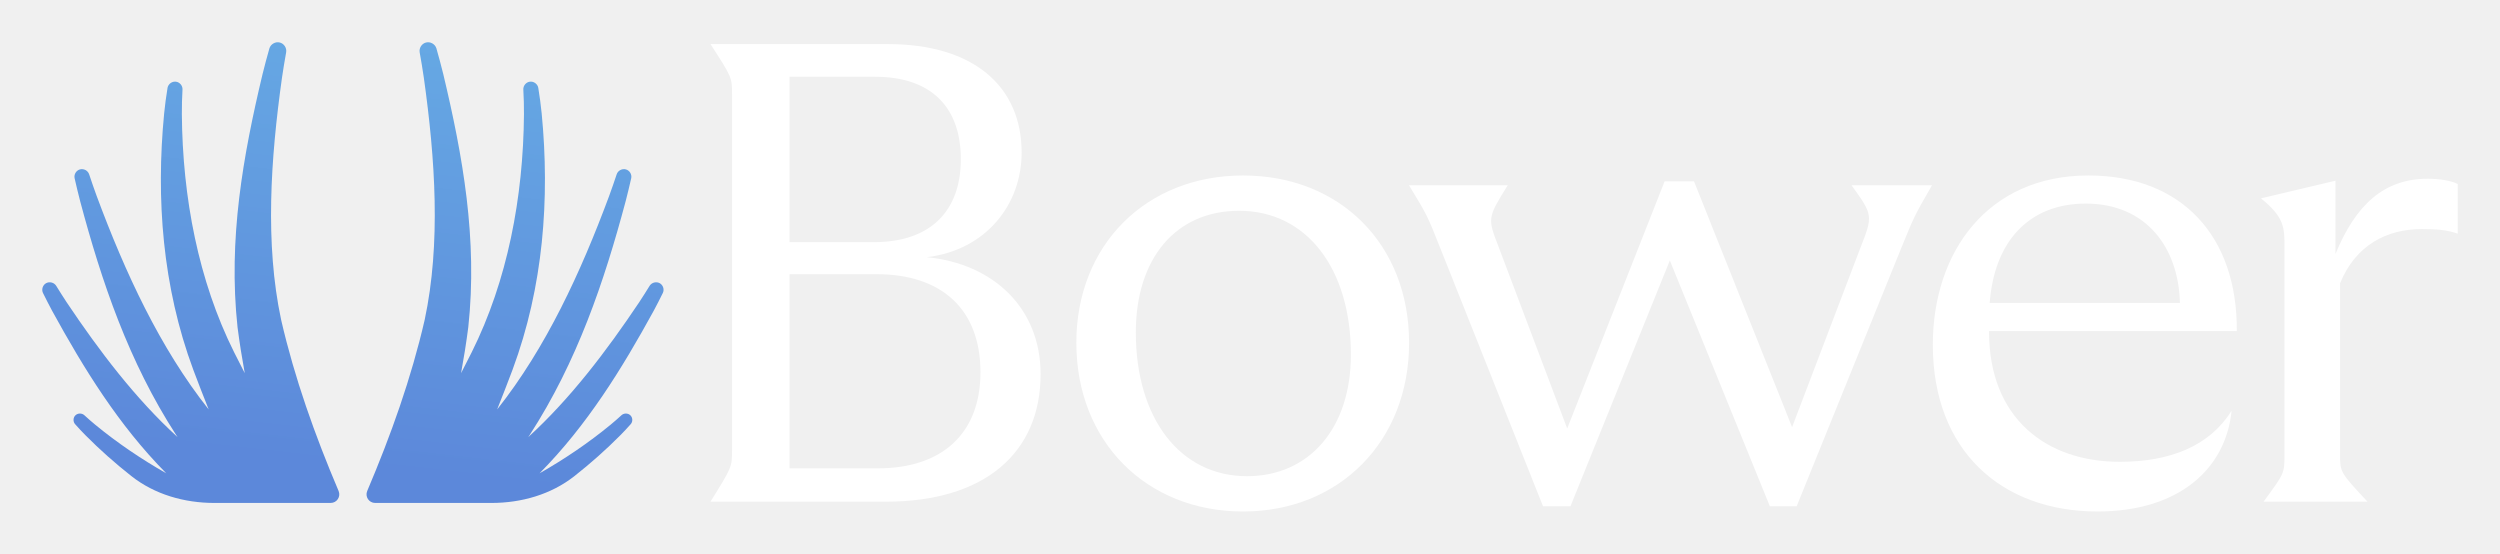
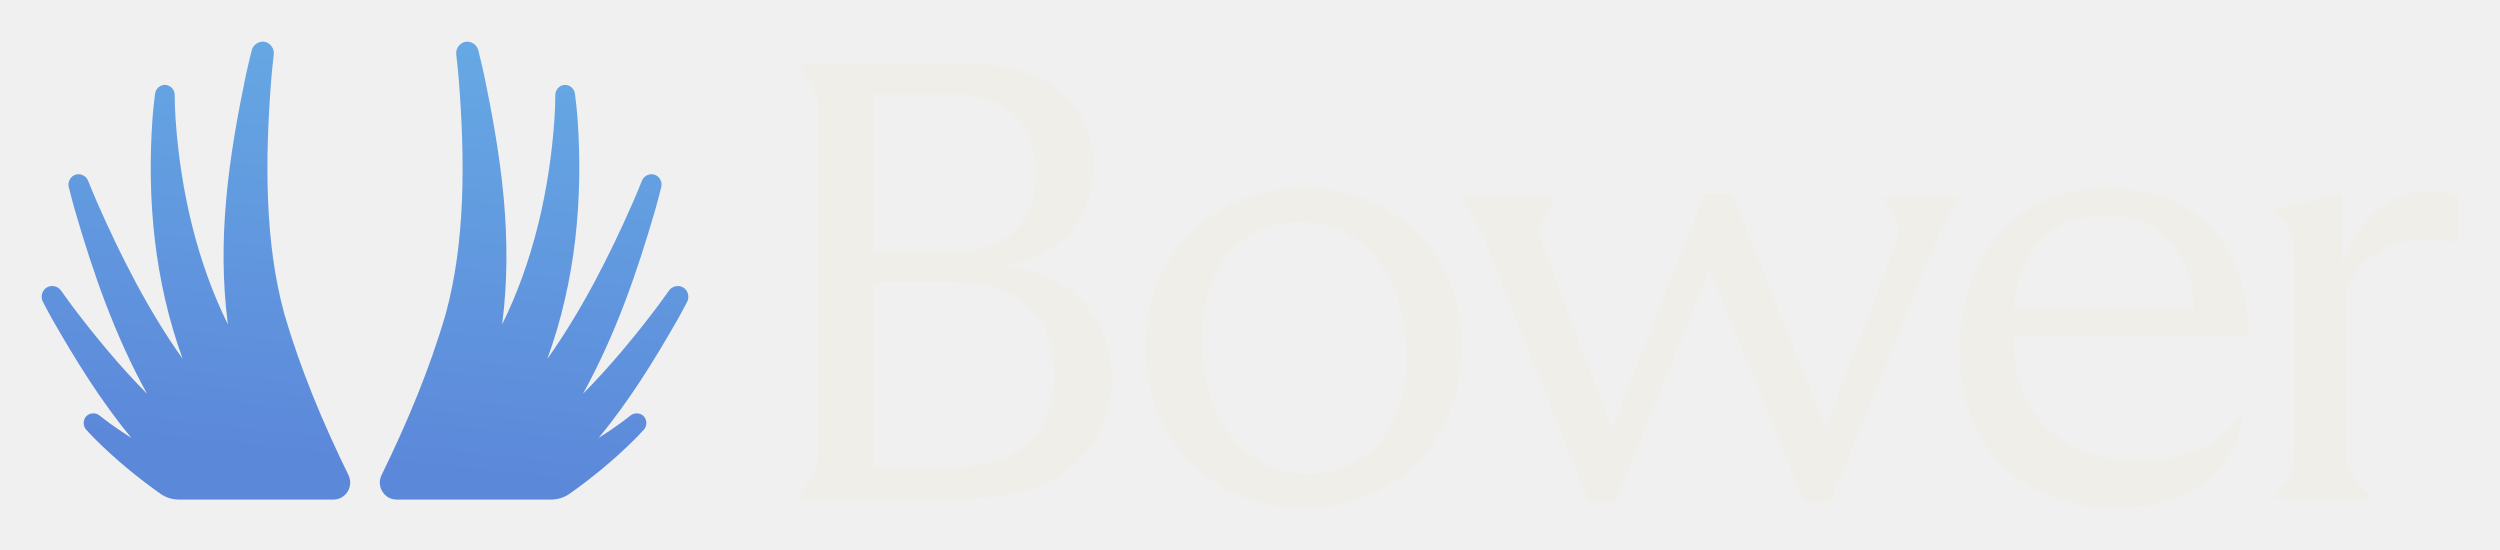
- <svg xmlns="http://www.w3.org/2000/svg" viewBox="22.00 22.00 591.51 131.02" fill="none">
+ <svg xmlns="http://www.w3.org/2000/svg" viewBox="22.00 22.00 600.00 131.88" fill="none">
+   <path d="M213.473 141.609C218.394 133.706 218.394 133.706 218.394 129.829V48.715C218.394 44.838 218.394 44.838 213.473 37.234H253.882C273.564 37.234 284.449 46.926 284.449 61.985C284.449 73.765 276.397 84.202 262.828 85.843C278.037 87.334 288.773 97.473 288.773 112.533C288.773 130.277 276.248 141.609 253.434 141.609H213.473ZM231.515 134.004H251.645C266.257 134.004 275.055 126.102 275.055 112.085C275.055 97.622 266.108 89.719 251.347 89.719H231.515V134.004ZM231.515 82.413H250.75C263.723 82.413 270.582 75.256 270.582 63.477C270.582 51.697 263.872 44.689 251.048 44.689H231.515V82.413Z" fill="#F0EEE9" />
+   <path d="M334.947 143.845C312.879 143.845 296.925 127.891 296.925 105.376C296.925 83.01 312.879 67.204 334.947 67.204C357.015 67.204 372.82 82.861 372.82 105.376C372.82 127.891 356.866 143.845 334.947 143.845ZM310.493 102.99C310.493 122.672 320.633 135.794 335.842 135.794C350.007 135.794 359.55 124.909 359.55 108.06C359.55 88.377 349.41 75.256 334.052 75.256C319.589 75.256 310.493 86.141 310.493 102.99Z" fill="#F0EEE9" />
+   <path d="M395.316 69.441C390.693 76.896 390.693 76.896 393.228 83.457L408.884 124.909L431.101 68.546H437.811L460.177 124.611L475.684 83.904C478.667 76.3 478.667 76.3 473.746 69.441H492.086C488.06 76.449 488.06 76.449 485.078 83.755L461.221 142.652H455.108L432.294 86.588L409.63 142.652H403.367L380.107 84.202C376.975 76.3 376.975 76.3 372.8 69.441H395.316Z" fill="#F0EEE9" />
+   <path d="M529.854 143.845C507.935 143.845 492.278 129.978 492.278 105.823C492.278 84.65 504.804 67.204 527.766 67.204C549.088 67.204 561.763 81.071 561.613 102.692H505.102V102.841C505.102 122.523 518.074 132.513 534.923 132.513C546.404 132.513 555.351 128.935 560.421 120.883C559.079 134.302 548.194 143.845 529.854 143.845ZM505.251 96.28H548.641C548.343 83.755 541.037 73.616 527.17 73.616C514.197 73.616 506.295 82.264 505.251 96.28Z" fill="#F0EEE9" />
+   <path d="M567.715 141.609C572.487 135.048 572.487 135.346 572.487 130.575V83.457C572.487 79.133 572.487 76.747 567.119 72.423L584.117 68.397V85.097C588.739 73.914 595.151 67.95 605.141 67.95C607.974 67.95 610.509 68.397 612 69.143V80.475C609.465 79.58 607.08 79.431 603.799 79.431C595.896 79.431 588.739 83.01 585.161 91.807V130.724C585.161 134.899 585.161 134.899 591.423 141.609H567.715Z" fill="#F0EEE9" />
+   <path d="M83.626 32.423C84.213 32.056 84.897 31.918 85.553 32.048C86.21 32.177 86.791 32.565 87.195 33.128C87.598 33.691 87.791 34.386 87.706 35.053C87.475 36.991 87.272 39.064 87.097 41.099C85.601 60.247 85.484 80.16 90.283 97.512C94.116 110.641 99.51 123.527 105.626 136.008C106.95 138.709 105.013 141.897 102.017 141.897H64.969C63.366 141.897 61.796 141.419 60.486 140.491C55.034 136.629 49.891 132.387 45.149 127.698C44.293 126.844 43.499 126.027 42.63 125.061C42.256 124.627 42.065 124.037 42.083 123.44C42.102 122.843 42.327 122.288 42.728 121.878C43.129 121.469 43.677 121.233 44.271 121.204C44.864 121.176 45.454 121.357 45.893 121.727C46.687 122.368 47.614 123.068 48.516 123.72C50.152 124.896 51.823 126.023 53.524 127.105C46.144 118.148 40.142 108.415 34.507 98.561C33.748 97.189 32.973 95.765 32.257 94.359C31.971 93.789 31.926 93.106 32.11 92.474C32.295 91.841 32.694 91.31 33.239 90.986C33.785 90.661 34.44 90.566 35.081 90.708C35.72 90.851 36.294 91.22 36.653 91.746C37.467 92.91 38.416 94.227 39.317 95.436C44.868 102.77 50.844 110.016 57.279 116.488C49.446 102.276 44.285 87.307 39.906 72.199C39.41 70.421 38.926 68.63 38.487 66.832C38.347 66.239 38.454 65.595 38.763 65.049C39.074 64.501 39.561 64.096 40.139 63.916C40.717 63.735 41.347 63.791 41.911 64.065C42.474 64.339 42.926 64.808 43.145 65.376C43.772 66.96 44.486 68.675 45.193 70.317C51.002 83.562 57.698 96.684 65.844 108.13C58.986 89.291 57.26 69.621 58.59 50.515C58.75 48.483 58.939 46.492 59.235 44.375C59.326 43.796 59.656 43.261 60.13 42.887C60.605 42.513 61.185 42.33 61.765 42.379C62.346 42.429 62.886 42.708 63.292 43.157C63.696 43.606 63.932 44.189 63.924 44.775C63.928 46.629 64.013 48.637 64.136 50.562C65.327 67.822 69.323 84.973 76.693 99.846C73.981 78.979 77.003 59.37 80.983 40.158C81.435 38.095 81.901 36.069 82.428 34.011C82.601 33.361 83.041 32.792 83.626 32.423Z" fill="url(#paint0_linear_3_2)" />
+   <path d="M133.652 32.048C134.308 31.918 134.993 32.056 135.579 32.423C136.164 32.792 136.604 33.361 136.777 34.011C137.304 36.069 137.77 38.095 138.222 40.158C142.202 59.37 145.224 78.978 142.512 99.845C149.881 84.972 153.878 67.822 155.069 50.562C155.192 48.637 155.277 46.629 155.281 44.775C155.274 44.189 155.509 43.606 155.914 43.157C156.319 42.708 156.86 42.429 157.44 42.379C158.02 42.33 158.6 42.513 159.075 42.887C159.549 43.261 159.879 43.796 159.97 44.375C160.266 46.492 160.455 48.483 160.616 50.515C161.945 69.621 160.219 89.291 153.361 108.13C161.507 96.684 168.204 83.563 174.012 70.317C174.719 68.675 175.433 66.96 176.06 65.376C176.279 64.808 176.731 64.339 177.294 64.065C177.858 63.791 178.488 63.735 179.066 63.916C179.644 64.096 180.131 64.501 180.441 65.049C180.75 65.595 180.858 66.239 180.718 66.832C180.279 68.63 179.795 70.421 179.299 72.199C174.921 87.307 169.759 102.276 161.926 116.488C168.361 110.015 174.337 102.77 179.888 95.436C180.789 94.227 181.738 92.91 182.552 91.746C182.911 91.22 183.485 90.851 184.124 90.708C184.765 90.566 185.42 90.661 185.966 90.986C186.512 91.31 186.91 91.841 187.095 92.474C187.279 93.106 187.234 93.789 186.949 94.359C186.232 95.765 185.457 97.189 184.698 98.561C179.063 108.415 173.061 118.148 165.681 127.105C167.382 126.023 169.053 124.896 170.69 123.72C171.591 123.068 172.518 122.368 173.312 121.727C173.751 121.357 174.341 121.176 174.934 121.204C175.528 121.233 176.077 121.469 176.477 121.878C176.878 122.288 177.103 122.843 177.122 123.44C177.14 124.037 176.949 124.627 176.575 125.061C175.706 126.027 174.912 126.844 174.057 127.698C169.314 132.387 164.171 136.629 158.719 140.491C157.409 141.419 155.839 141.897 154.236 141.897H117.188C114.193 141.897 112.255 138.709 113.579 136.008C119.695 123.527 125.089 110.641 128.922 97.512C133.721 80.16 133.604 60.247 132.108 41.099C131.933 39.064 131.73 36.991 131.499 35.053C131.414 34.386 131.607 33.691 132.01 33.128C132.414 32.565 132.996 32.177 133.652 32.048Z" fill="url(#paint1_linear_3_2)" />
  <defs>
-     <linearGradient id="paint0_linear_1_2" x1="110.604" y1="132.877" x2="125.861" y2="-1.632" gradientUnits="userSpaceOnUse">
+     <linearGradient id="paint0_linear_3_2" x1="114.992" y1="133.707" x2="129.697" y2="-2.061" gradientUnits="userSpaceOnUse">
      <stop stop-color="#5C88DA" />
      <stop offset="1" stop-color="#69B3E7" />
    </linearGradient>
-     <linearGradient id="paint1_linear_1_2" x1="110.604" y1="132.877" x2="125.861" y2="-1.632" gradientUnits="userSpaceOnUse">
+     <linearGradient id="paint1_linear_3_2" x1="114.992" y1="133.707" x2="129.697" y2="-2.061" gradientUnits="userSpaceOnUse">
      <stop stop-color="#5C88DA" />
      <stop offset="1" stop-color="#69B3E7" />
    </linearGradient>
  </defs>
-   <path d="M86.69 32.278C87.147 32.016 87.677 31.934 88.177 32.054C88.677 32.174 89.111 32.486 89.397 32.926C89.682 33.366 89.797 33.897 89.701 34.399C89.343 36.349 89.013 38.413 88.71 40.45C86.03 59.625 84.667 79.578 88.518 97.673C91.688 111.449 96.513 124.994 102.115 138.173C102.684 139.512 101.698 141 100.234 141H72.724C65.633 141 58.616 139.009 53.065 134.63C49.257 131.626 45.626 128.414 42.215 124.973C41.373 124.114 40.577 123.279 39.746 122.331C39.498 122.038 39.377 121.65 39.4 121.258C39.424 120.867 39.591 120.504 39.872 120.244C40.154 119.983 40.53 119.843 40.925 119.846C41.32 119.85 41.702 119.997 41.979 120.263C42.77 120.999 43.657 121.761 44.535 122.491C49.776 126.806 55.439 130.625 61.335 133.985C50.026 122.554 41.797 109.149 34.341 95.552C33.605 94.166 32.851 92.718 32.166 91.313C31.972 90.908 31.949 90.433 32.093 89.998C32.237 89.562 32.536 89.201 32.934 88.99C33.332 88.779 33.8 88.732 34.246 88.855C34.69 88.978 35.076 89.26 35.307 89.645C36.067 90.887 36.947 92.266 37.786 93.544C45.465 105.01 54.042 116.321 64.008 125.416C63.898 125.251 63.787 125.086 63.677 124.92C52.444 107.575 46.042 88.644 40.951 69.548C40.493 67.76 40.046 65.951 39.65 64.156C39.556 63.718 39.645 63.251 39.887 62.861C40.129 62.471 40.503 62.189 40.938 62.075C41.373 61.961 41.839 62.022 42.243 62.242C42.647 62.463 42.958 62.825 43.094 63.251C43.635 64.897 44.252 66.659 44.869 68.356C51.575 86.406 59.814 104.304 71.375 118.88C70.127 115.764 68.915 112.635 67.735 109.495C60.408 89.76 58.893 68.969 60.835 48.86C61.048 46.84 61.292 44.846 61.644 42.765C61.725 42.327 61.987 41.93 62.358 41.66C62.73 41.39 63.181 41.269 63.626 41.326C64.071 41.383 64.477 41.612 64.769 41.967C65.059 42.321 65.211 42.771 65.178 43.215C65.061 45.109 65.025 47.124 65.029 49.074C65.187 68.674 68.924 88.386 77.398 105.356C78.224 107.004 79.06 108.648 79.906 110.286C79.247 106.693 78.674 103.074 78.203 99.426C75.948 78.602 79.519 58.828 84.116 39.551C84.629 37.502 85.156 35.481 85.742 33.451C85.888 32.961 86.234 32.54 86.69 32.278Z" fill="url(#paint0_linear_1_2)" />
-   <path d="M122.823 32.054C123.323 31.934 123.853 32.016 124.31 32.278C124.766 32.54 125.112 32.961 125.257 33.451C125.843 35.481 126.371 37.502 126.884 39.551C131.48 58.828 135.052 78.602 132.797 99.426C132.325 103.075 131.752 106.693 131.093 110.286C131.939 108.648 132.776 107.004 133.602 105.356C142.076 88.386 145.813 68.673 145.971 49.074C145.975 47.124 145.939 45.109 145.822 43.215C145.789 42.771 145.941 42.321 146.231 41.967C146.523 41.612 146.929 41.382 147.374 41.326C147.819 41.269 148.27 41.39 148.642 41.66C149.013 41.93 149.275 42.327 149.356 42.765C149.708 44.846 149.952 46.84 150.165 48.86C152.107 68.969 150.592 89.76 143.265 109.495C142.085 112.635 140.872 115.764 139.624 118.881C151.185 104.305 159.425 86.406 166.131 68.356C166.748 66.659 167.365 64.897 167.906 63.251C168.042 62.825 168.353 62.463 168.757 62.242C169.161 62.022 169.627 61.961 170.062 62.075C170.497 62.189 170.872 62.471 171.113 62.861C171.354 63.251 171.444 63.718 171.351 64.156C170.954 65.951 170.507 67.76 170.049 69.548C164.958 88.644 158.556 107.575 147.323 124.92C147.213 125.086 147.102 125.251 146.991 125.416C156.958 116.321 165.535 105.01 173.214 93.544C174.053 92.266 174.933 90.887 175.693 89.645C175.924 89.26 176.31 88.978 176.754 88.855C177.2 88.732 177.668 88.779 178.066 88.99C178.464 89.201 178.763 89.562 178.907 89.998C179.051 90.433 179.028 90.908 178.834 91.313C178.149 92.718 177.395 94.166 176.659 95.552C169.203 109.149 160.974 122.554 149.664 133.985C155.56 130.625 161.224 126.806 166.465 122.491C167.343 121.761 168.23 120.999 169.021 120.263C169.298 119.997 169.68 119.85 170.075 119.846C170.47 119.843 170.846 119.983 171.128 120.244C171.409 120.504 171.576 120.867 171.6 121.258C171.623 121.65 171.502 122.038 171.254 122.331C170.423 123.279 169.627 124.114 168.785 124.973C165.374 128.414 161.743 131.626 157.935 134.63C152.383 139.009 145.366 141 138.275 141H110.764C109.3 141 108.314 139.512 108.883 138.173C114.486 124.994 119.312 111.449 122.482 97.673C126.332 79.578 124.97 59.625 122.289 40.45C121.987 38.413 121.657 36.349 121.299 34.399C121.203 33.897 121.318 33.366 121.603 32.926C121.889 32.486 122.323 32.174 122.823 32.054Z" fill="url(#paint1_linear_1_2)" />
-   <g transform="translate(-9.15 0)">
-     <path d="M199.249 140.701C204.353 132.503 204.353 132.503 204.353 128.482V44.339C204.353 40.317 204.353 40.317 199.249 32.429H241.166C261.583 32.429 272.874 42.483 272.874 58.105C272.874 70.324 264.522 81.151 250.446 82.853C266.223 84.4 277.36 94.918 277.36 110.54C277.36 128.946 264.367 140.701 240.702 140.701H199.249ZM217.965 132.813H238.846C254.004 132.813 263.13 124.615 263.13 110.076C263.13 95.072 253.849 86.874 238.536 86.874H217.965V132.813ZM217.965 79.295H237.918C251.374 79.295 258.489 71.871 258.489 59.652C258.489 47.432 251.529 40.163 238.227 40.163H217.965V79.295Z" fill="#FFFFFF" />
-     <path d="M325.258 143.021C302.366 143.021 285.816 126.471 285.816 103.115C285.816 79.914 302.366 63.519 325.258 63.519C348.15 63.519 364.545 79.759 364.545 103.115C364.545 126.471 347.995 143.021 325.258 143.021ZM299.891 100.64C299.891 121.058 310.409 134.669 326.186 134.669C340.88 134.669 350.779 123.378 350.779 105.899C350.779 85.482 340.261 71.871 324.33 71.871C309.327 71.871 299.891 83.162 299.891 100.64Z" fill="#FFFFFF" />
-     <path d="M387.881 65.839C383.086 73.572 383.086 73.572 385.715 80.378L401.956 123.378L425.002 64.911H431.963L455.164 123.068L471.25 80.842C474.344 72.954 474.344 72.954 469.239 65.839H488.264C484.088 73.108 484.088 73.108 480.995 80.688L456.247 141.784H449.905L426.24 83.626L402.729 141.784H396.233L372.104 81.151C368.856 72.954 368.856 72.954 364.525 65.839H387.881Z" fill="#FFFFFF" />
-     <path d="M527.442 143.021C504.705 143.021 488.464 128.637 488.464 103.579C488.464 81.615 501.456 63.519 525.276 63.519C547.395 63.519 560.542 77.903 560.387 100.331H501.766V100.486C501.766 120.903 515.222 131.266 532.701 131.266C544.611 131.266 553.891 127.554 559.15 119.201C557.758 133.122 546.467 143.021 527.442 143.021ZM501.92 93.68H546.931C546.621 80.688 539.042 70.17 524.658 70.17C511.201 70.17 503.003 79.141 501.92 93.68Z" fill="#FFFFFF" />
-     <path d="M566.717 140.701C571.667 133.895 571.667 134.205 571.667 129.255V80.378C571.667 75.893 571.667 73.418 566.098 68.932L583.731 64.756V82.079C588.526 70.479 595.177 64.292 605.54 64.292C608.479 64.292 611.108 64.756 612.655 65.529V77.285C610.026 76.357 607.551 76.202 604.148 76.202C595.95 76.202 588.526 79.914 584.814 89.04V129.41C584.814 133.741 584.814 133.741 591.31 140.701H566.717Z" fill="#FFFFFF" />
-   </g>
</svg>
